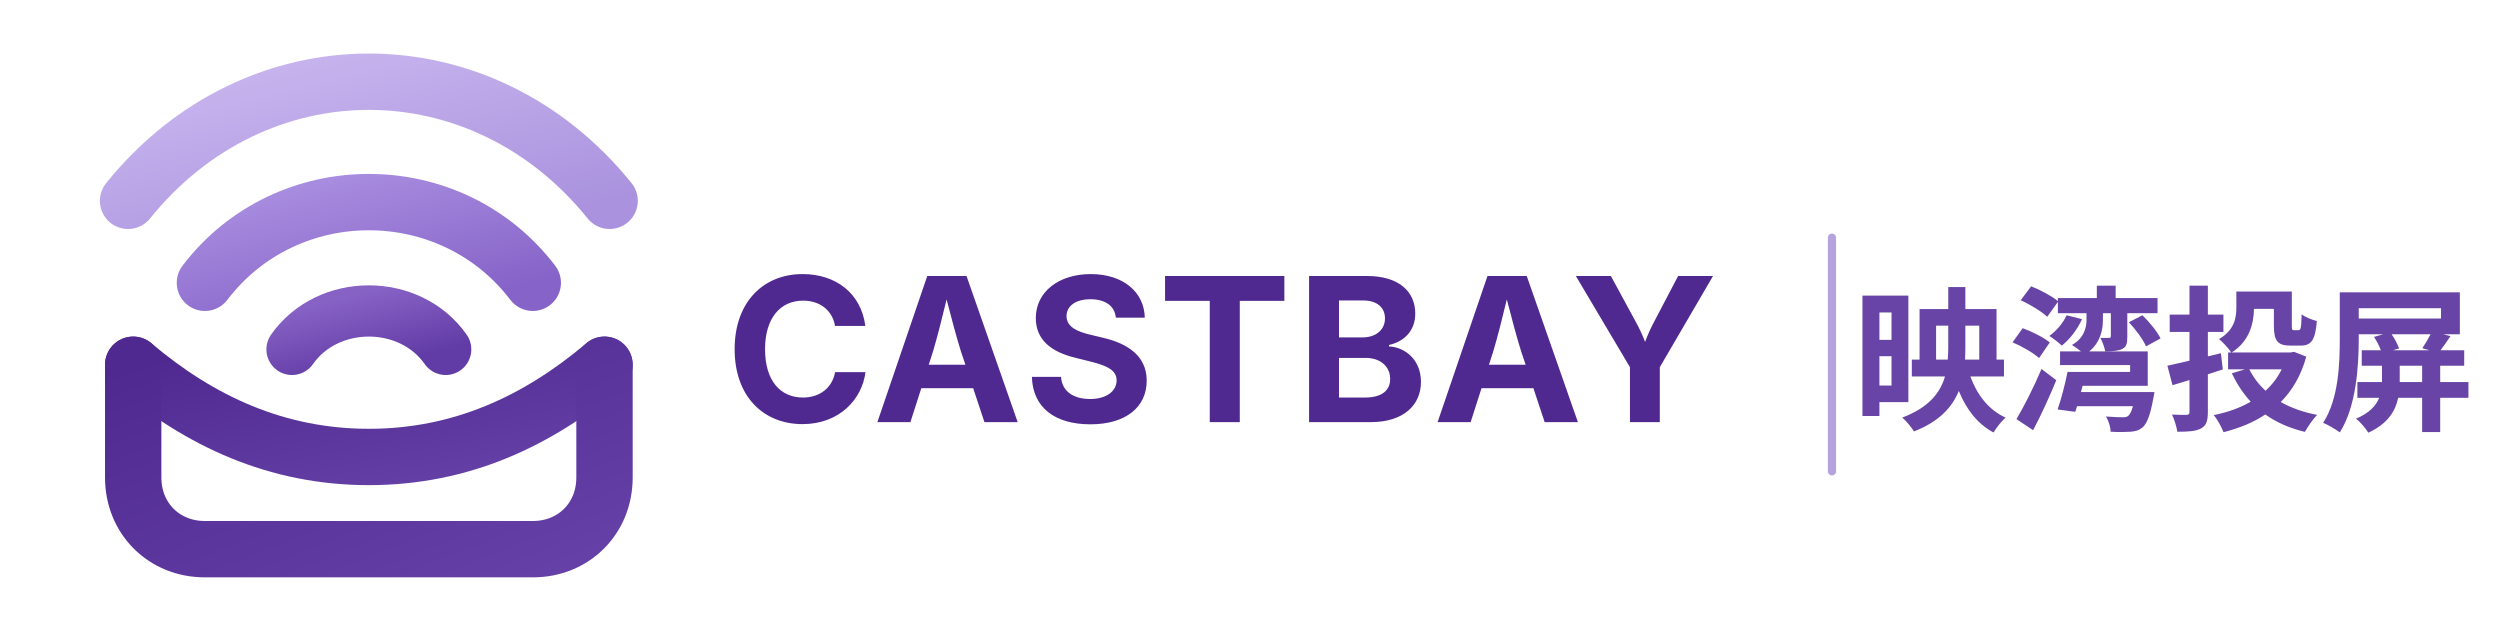
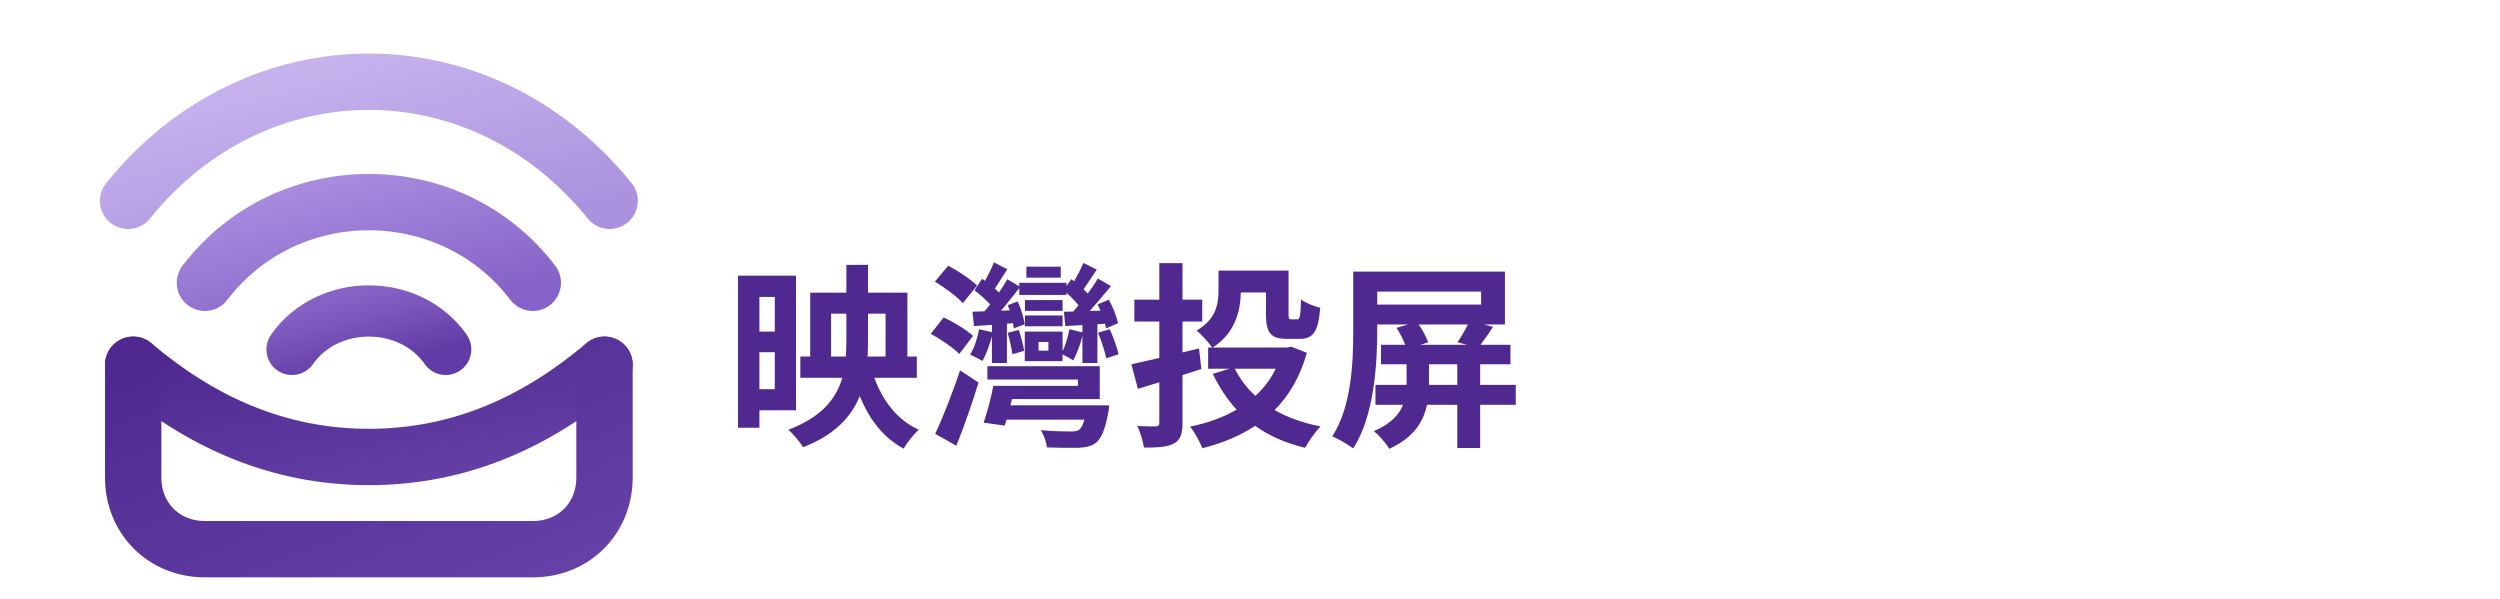
- <svg xmlns="http://www.w3.org/2000/svg" viewBox="0 0 610 156" role="img" aria-label="映湾投屏 CASTBAY inline light">
+ <svg xmlns="http://www.w3.org/2000/svg" viewBox="0 0 610 146" role="img" aria-label="映灣投屏 light logo">
  <defs>
    <linearGradient id="outer" x1="0" y1="0" x2="1" y2="1">
      <stop offset="0" stop-color="#C9B7EF" />
      <stop offset="1" stop-color="#AA92DE" />
    </linearGradient>
    <linearGradient id="middle" x1="0" y1="0" x2="1" y2="1">
      <stop offset="0" stop-color="#A98EE0" />
      <stop offset="1" stop-color="#8663C8" />
    </linearGradient>
    <linearGradient id="inner" x1="0" y1="0" x2="1" y2="1">
      <stop offset="0" stop-color="#8762C5" />
      <stop offset="1" stop-color="#623CA6" />
    </linearGradient>
    <linearGradient id="base" x1="0" y1="0" x2="1" y2="1">
      <stop offset="0" stop-color="#4F298F" />
      <stop offset="1" stop-color="#6440A7" />
    </linearGradient>
  </defs>
  <g transform="translate(10 14) scale(1.25)" fill="none" stroke-linecap="round" stroke-linejoin="round">
    <path d="M17 28C42-3 86-3 111 28" stroke="url(#outer)" stroke-width="11" />
    <path d="M32 44C48 23 80 23 96 44" stroke="url(#middle)" stroke-width="11" />
    <path d="M49 57C56 47 72 47 79 57" stroke="url(#inner)" stroke-width="10" />
    <path d="M18 60c13 11 28 18 46 18s33-7 46-18" stroke="url(#base)" stroke-width="11" />
    <path d="M18 60v22c0 8 6 14 14 14h64c8 0 14-6 14-14V60" stroke="url(#base)" stroke-width="11" />
  </g>
-   <text x="177" y="103" fill="#4F298F" font-family="Avenir Next, Inter, sans-serif" font-size="49" font-weight="650" letter-spacing="1">CASTBAY</text>
-   <path d="M447 58v57" stroke="#B6A2DC" stroke-width="2" stroke-linecap="round" />
-   <text x="452" y="102" fill="#6744A5" font-family="PingFang SC, Noto Sans SC, sans-serif" font-size="38" font-weight="600" letter-spacing="0">映湾投屏</text>
+   <text x="177" y="105" fill="#4F298F" font-family="PingFang TC, Noto Sans TC, sans-serif" font-size="48" font-weight="700" letter-spacing="1">映灣投屏</text>
</svg>
